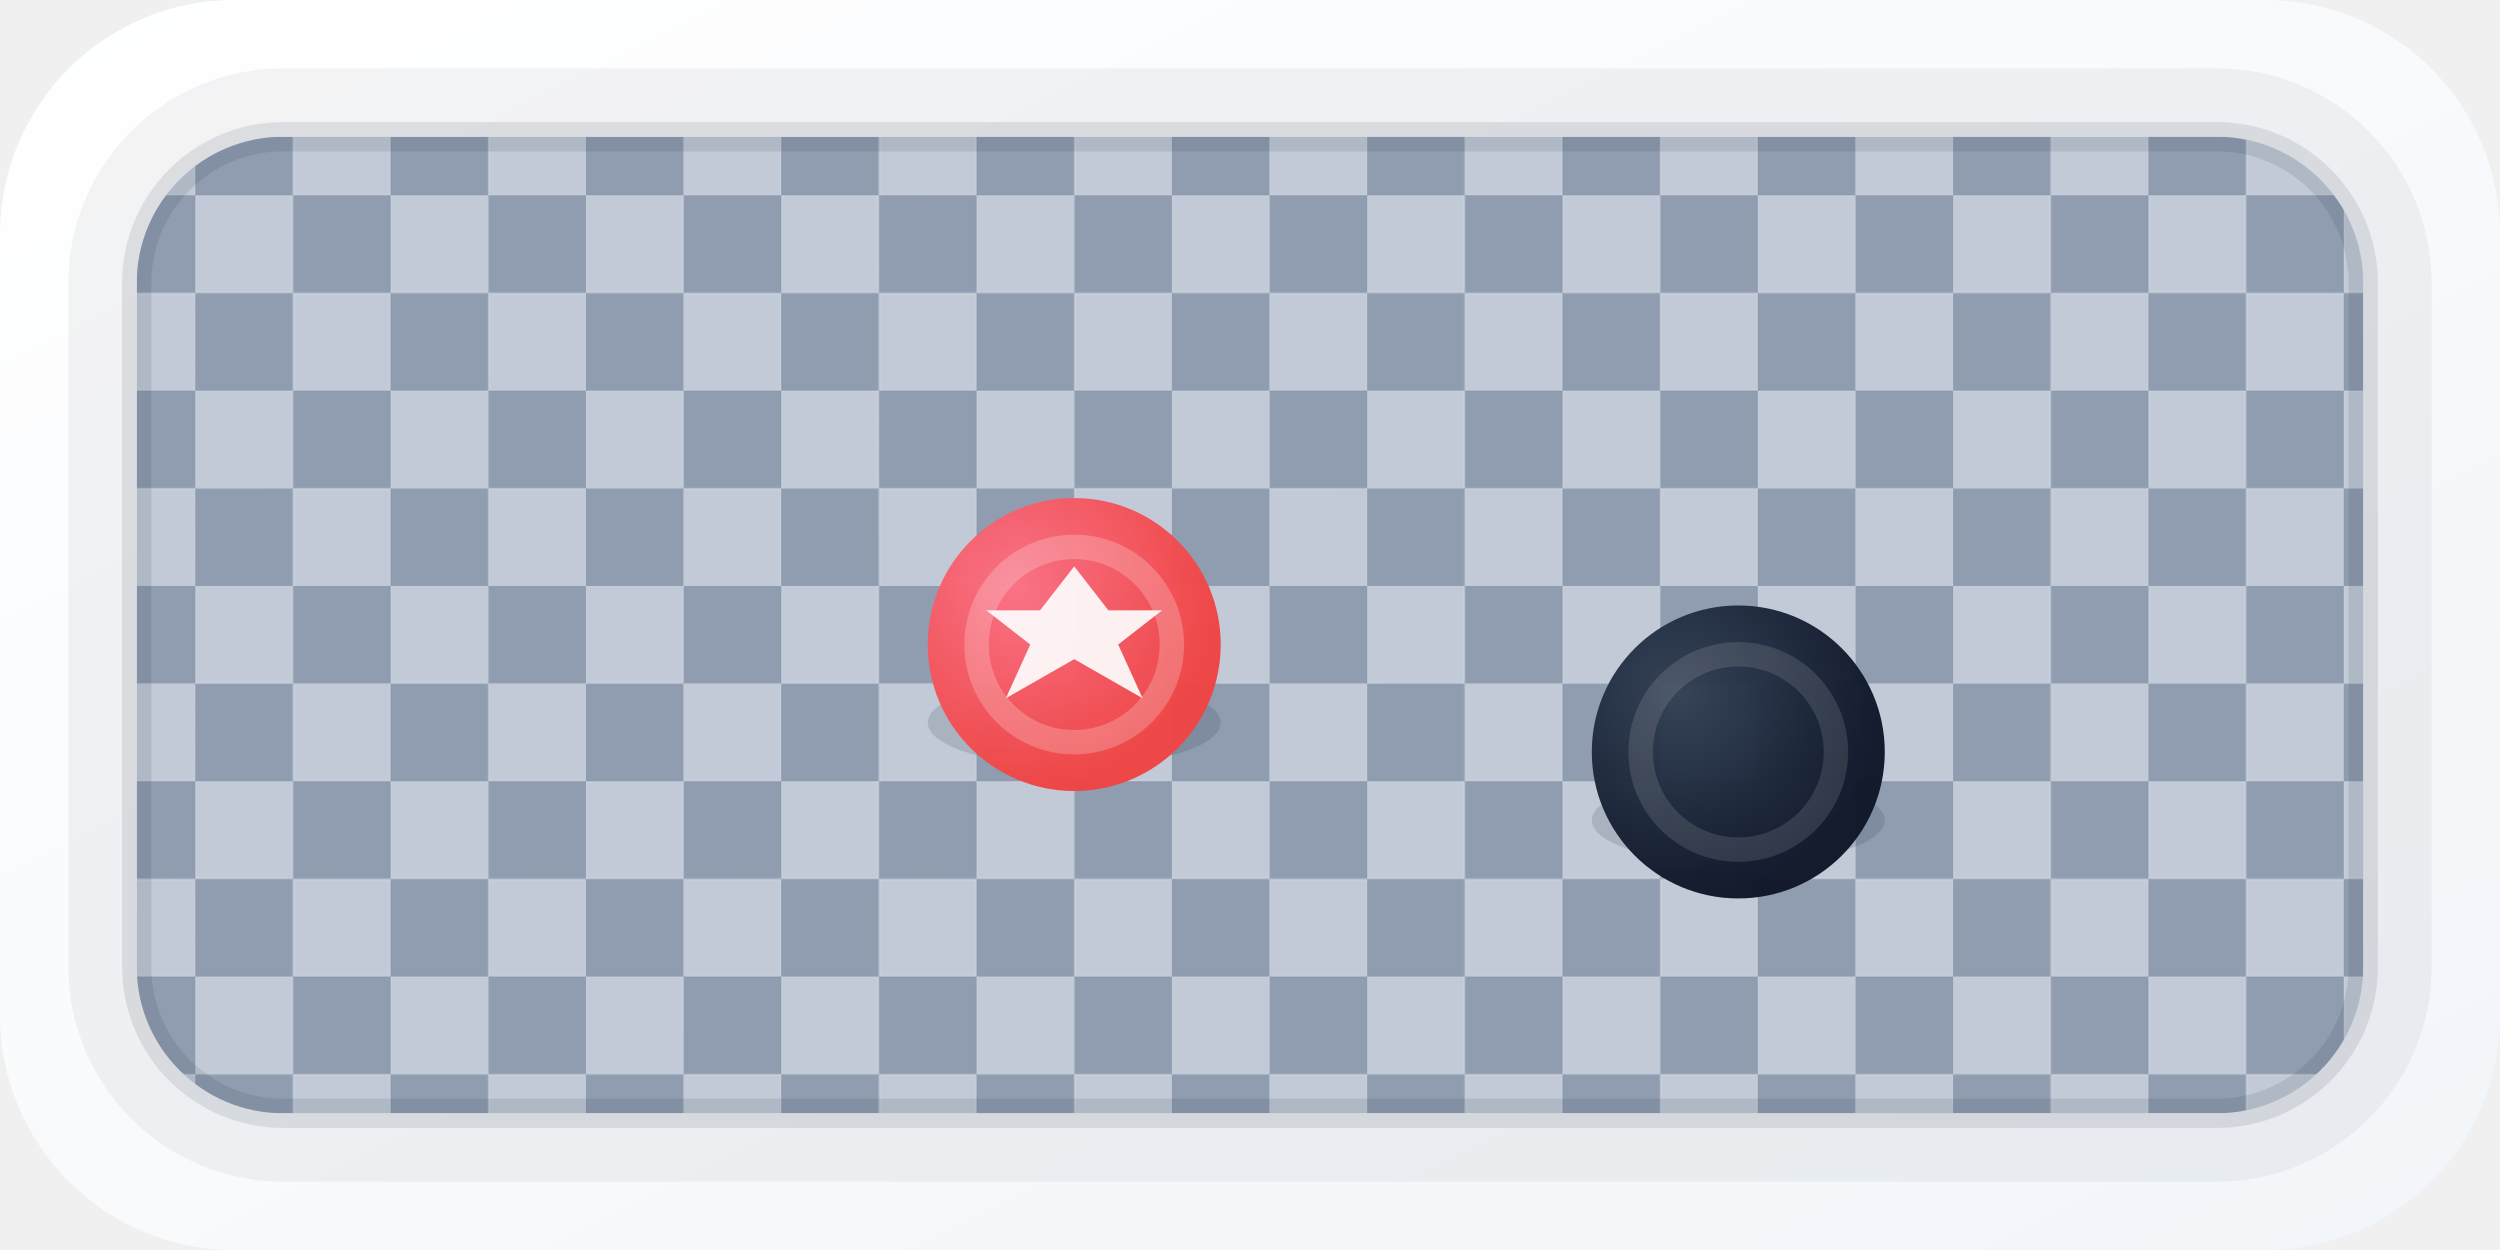
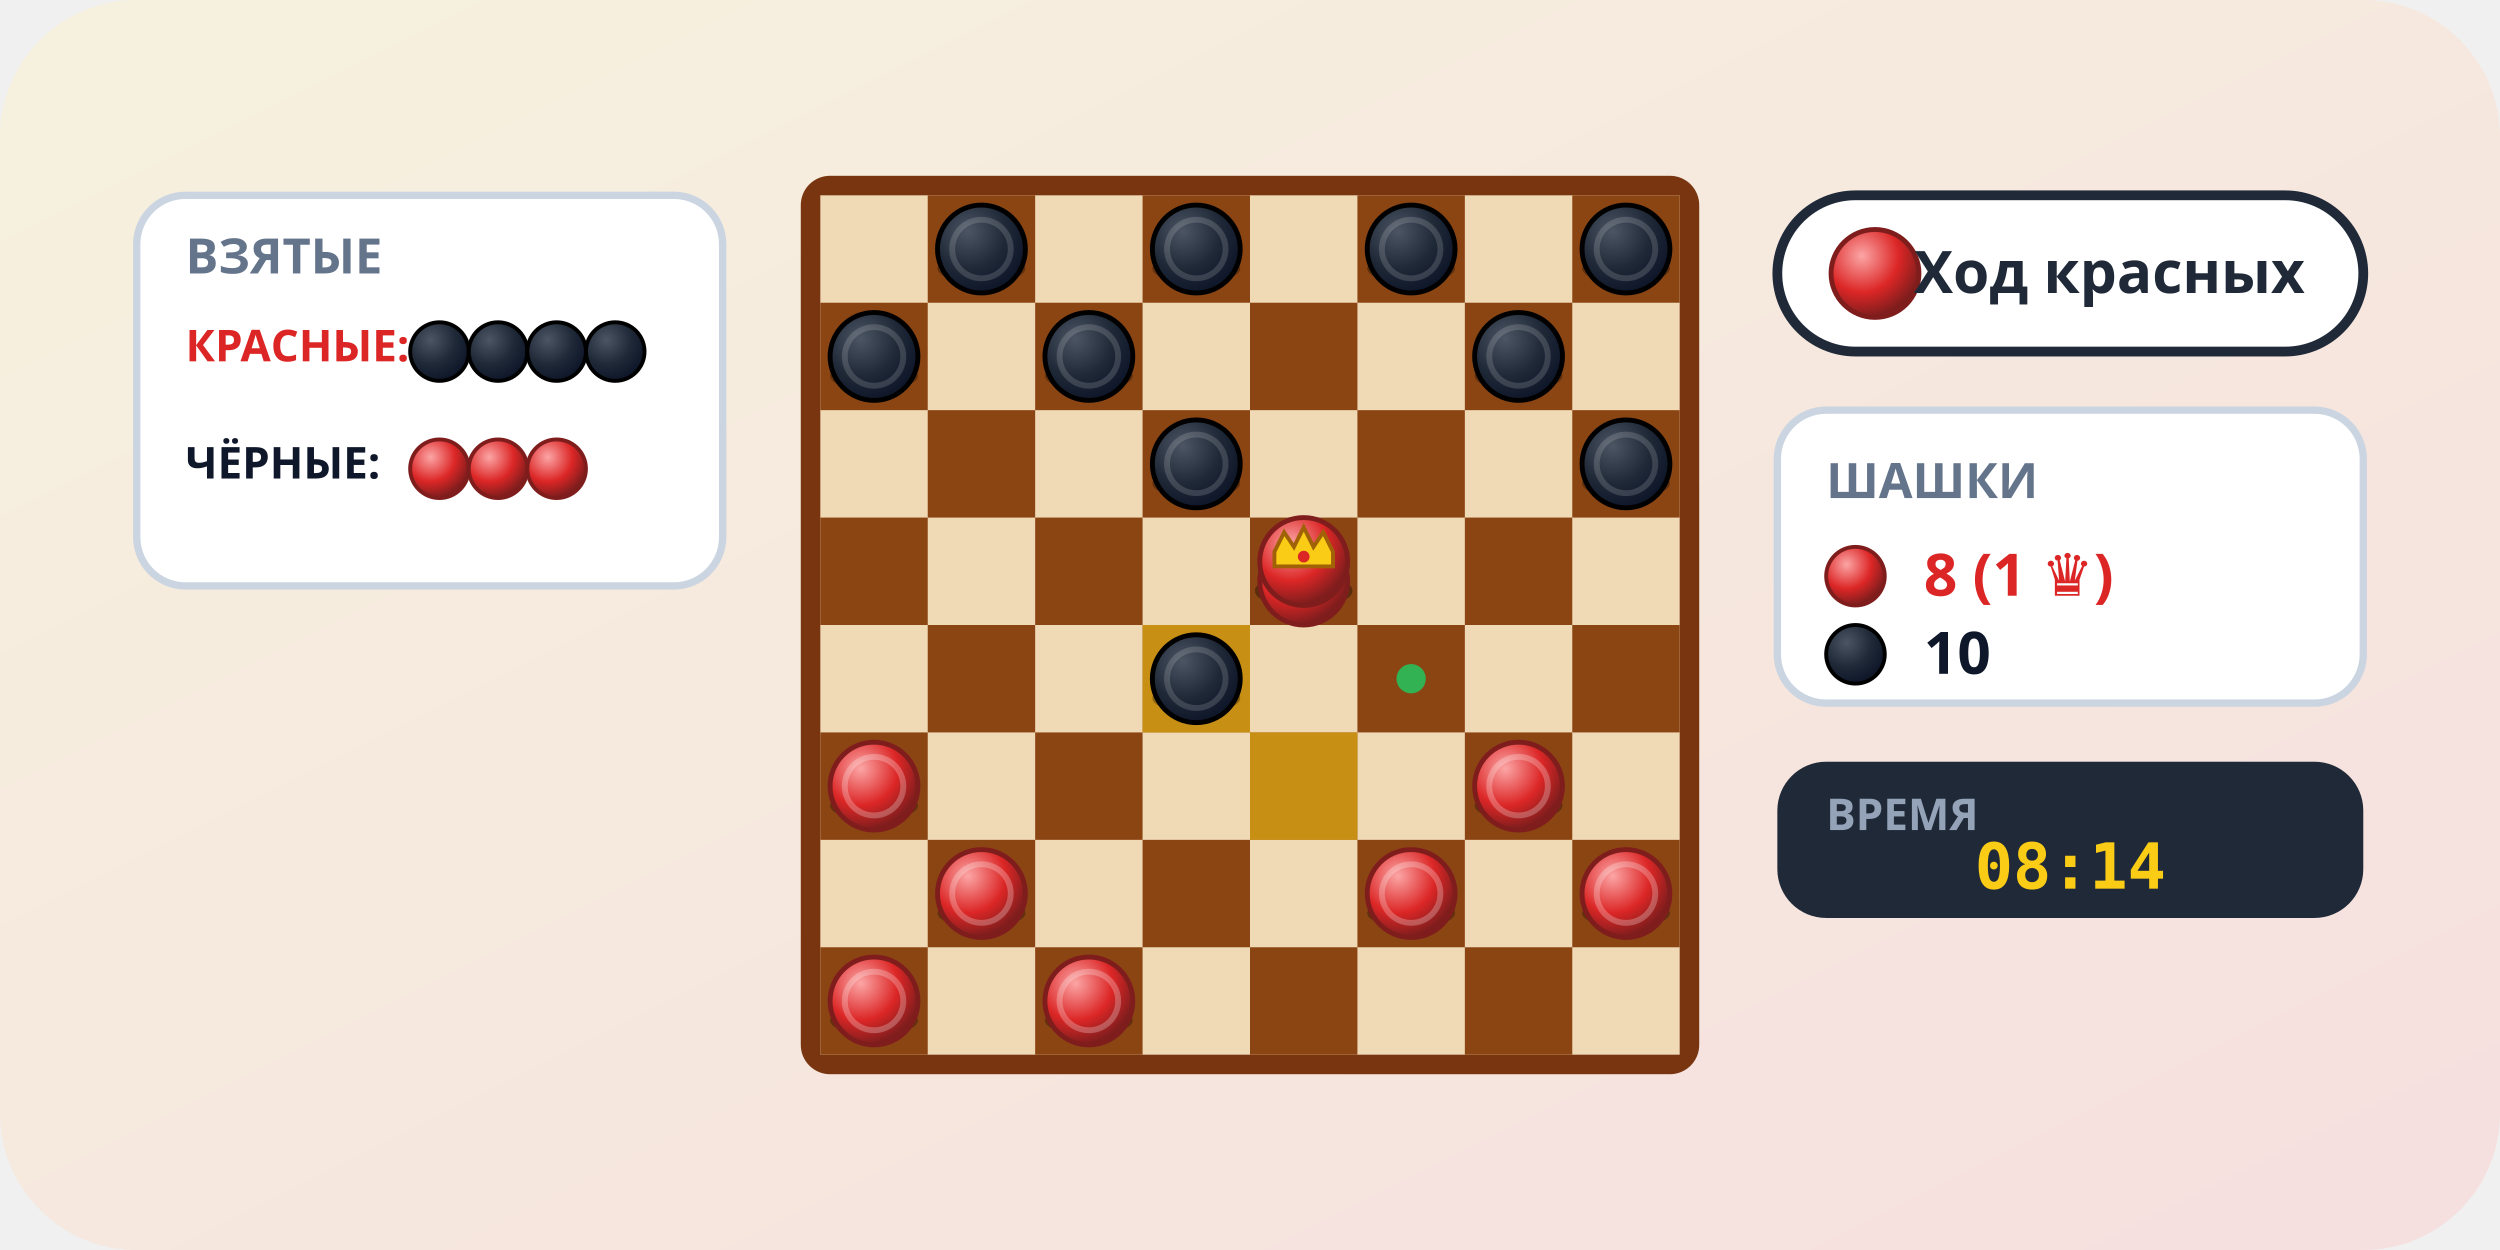
<svg xmlns="http://www.w3.org/2000/svg" viewBox="0 0 512 256" role="img" aria-label="Checkers preview">
  <defs>
-     <linearGradient id="bg" x1="0" y1="0" x2="1" y2="1">
-       <stop offset="0" stop-color="#ffffff" />
-       <stop offset="1" stop-color="#f1f5f9" />
+     <linearGradient id="chkBg" x1="0" y1="0" x2="1" y2="1">
+       <stop offset="0%" stop-color="#FEF3C7" stop-opacity="0.45" />
+       <stop offset="100%" stop-color="#FECACA" stop-opacity="0.45" />
    </linearGradient>
-     <pattern id="board" width="40" height="40" patternUnits="userSpaceOnUse">
-       <rect x="0" y="0" width="20" height="20" fill="#cbd5e1" />
-       <rect x="20" y="20" width="20" height="20" fill="#cbd5e1" />
-       <rect x="20" y="0" width="20" height="20" fill="#94a3b8" />
-       <rect x="0" y="20" width="20" height="20" fill="#94a3b8" />
-     </pattern>
-     <radialGradient id="pieceRed" cx="30%" cy="30%" r="70%">
-       <stop offset="0" stop-color="#fb7185" />
-       <stop offset="1" stop-color="#ef4444" />
+     <radialGradient id="chkRed" cx="35%" cy="30%" r="70%">
+       <stop offset="0%" stop-color="#FCA5A5" />
+       <stop offset="60%" stop-color="#DC2626" />
+       <stop offset="100%" stop-color="#7F1D1D" />
    </radialGradient>
-     <radialGradient id="pieceBlack" cx="30%" cy="30%" r="70%">
-       <stop offset="0" stop-color="#334155" />
-       <stop offset="1" stop-color="#0f172a" />
+     <radialGradient id="chkDark" cx="35%" cy="30%" r="70%">
+       <stop offset="0%" stop-color="#4B5563" />
+       <stop offset="60%" stop-color="#1F2937" />
+       <stop offset="100%" stop-color="#0F172A" />
    </radialGradient>
-     <clipPath id="boardClip">
-       <rect x="28" y="28" width="456" height="200" rx="30" />
-     </clipPath>
  </defs>
-   <rect x="0" y="0" width="512" height="256" rx="48" fill="url(#bg)" />
-   <rect x="14" y="14" width="484" height="228" rx="44" fill="#0f172a" opacity="0.05" />
-   <g clip-path="url(#boardClip)">
-     <rect x="28" y="28" width="456" height="200" fill="url(#board)" opacity="0.95" />
-     <rect x="28" y="28" width="456" height="200" fill="#0f172a" opacity="0.06" />
+   <rect width="512" height="256" rx="28" fill="url(#chkBg)" />
+   <rect x="164" y="36" width="184" height="184" rx="6" fill="#78350F" />
+   <rect x="168" y="40" width="176" height="176" fill="#F0D9B5" />
+   <g fill="#8B4513">
+     <rect x="190" y="40" width="22" height="22" />
+     <rect x="234" y="40" width="22" height="22" />
+     <rect x="278" y="40" width="22" height="22" />
+     <rect x="322" y="40" width="22" height="22" />
+     <rect x="168" y="62" width="22" height="22" />
+     <rect x="212" y="62" width="22" height="22" />
+     <rect x="256" y="62" width="22" height="22" />
+     <rect x="300" y="62" width="22" height="22" />
+     <rect x="190" y="84" width="22" height="22" />
+     <rect x="234" y="84" width="22" height="22" />
+     <rect x="278" y="84" width="22" height="22" />
+     <rect x="322" y="84" width="22" height="22" />
+     <rect x="168" y="106" width="22" height="22" />
+     <rect x="212" y="106" width="22" height="22" />
+     <rect x="256" y="106" width="22" height="22" />
+     <rect x="300" y="106" width="22" height="22" />
+     <rect x="190" y="128" width="22" height="22" />
+     <rect x="234" y="128" width="22" height="22" />
+     <rect x="278" y="128" width="22" height="22" />
+     <rect x="322" y="128" width="22" height="22" />
+     <rect x="168" y="150" width="22" height="22" />
+     <rect x="212" y="150" width="22" height="22" />
+     <rect x="256" y="150" width="22" height="22" />
+     <rect x="300" y="150" width="22" height="22" />
+     <rect x="190" y="172" width="22" height="22" />
+     <rect x="234" y="172" width="22" height="22" />
+     <rect x="278" y="172" width="22" height="22" />
+     <rect x="322" y="172" width="22" height="22" />
+     <rect x="168" y="194" width="22" height="22" />
+     <rect x="212" y="194" width="22" height="22" />
+     <rect x="256" y="194" width="22" height="22" />
+     <rect x="300" y="194" width="22" height="22" />
  </g>
-   <g opacity="0.98">
-     <ellipse cx="220" cy="148" rx="30" ry="9" fill="#0f172a" opacity="0.14" />
-     <ellipse cx="356" cy="168" rx="30" ry="9" fill="#0f172a" opacity="0.14" />
-     <circle cx="220" cy="132" r="30" fill="url(#pieceRed)" />
-     <circle cx="220" cy="132" r="20" fill="none" stroke="#ffffff" stroke-opacity="0.22" stroke-width="5" />
-     <path d="M220 116l7 9h11l-9 7 5 11-14-8-14 8 5-11-9-7h11z" fill="#ffffff" opacity="0.92" />
-     <circle cx="356" cy="154" r="30" fill="url(#pieceBlack)" />
-     <circle cx="356" cy="154" r="20" fill="none" stroke="#ffffff" stroke-opacity="0.12" stroke-width="5" />
+   <rect x="234" y="128" width="22" height="22" fill="#FACC15" opacity="0.55" />
+   <rect x="256" y="150" width="22" height="22" fill="#FACC15" opacity="0.55" />
+   <circle cx="289" cy="139" r="3" fill="#22C55E" opacity="0.85" />
+   <circle cx="311" cy="161" r="3" fill="#22C55E" opacity="0.85" />
+   <g>
+     <ellipse cx="201" cy="55" rx="9" ry="3" fill="#000" opacity="0.3" />
+     <circle cx="201" cy="51" r="9" fill="url(#chkDark)" stroke="#000" stroke-width="1" />
+     <circle cx="201" cy="51" r="6" fill="none" stroke="#FFF" stroke-opacity="0.15" stroke-width="1.2" />
  </g>
-   <rect x="28" y="28" width="456" height="200" rx="30" fill="none" stroke="#0f172a" stroke-opacity="0.10" stroke-width="6" />
+   <g>
+     <ellipse cx="245" cy="55" rx="9" ry="3" fill="#000" opacity="0.3" />
+     <circle cx="245" cy="51" r="9" fill="url(#chkDark)" stroke="#000" stroke-width="1" />
+     <circle cx="245" cy="51" r="6" fill="none" stroke="#FFF" stroke-opacity="0.15" stroke-width="1.2" />
+   </g>
+   <g>
+     <ellipse cx="289" cy="55" rx="9" ry="3" fill="#000" opacity="0.3" />
+     <circle cx="289" cy="51" r="9" fill="url(#chkDark)" stroke="#000" stroke-width="1" />
+     <circle cx="289" cy="51" r="6" fill="none" stroke="#FFF" stroke-opacity="0.15" stroke-width="1.2" />
+   </g>
+   <g>
+     <ellipse cx="333" cy="55" rx="9" ry="3" fill="#000" opacity="0.3" />
+     <circle cx="333" cy="51" r="9" fill="url(#chkDark)" stroke="#000" stroke-width="1" />
+     <circle cx="333" cy="51" r="6" fill="none" stroke="#FFF" stroke-opacity="0.15" stroke-width="1.2" />
+   </g>
+   <g>
+     <ellipse cx="179" cy="77" rx="9" ry="3" fill="#000" opacity="0.3" />
+     <circle cx="179" cy="73" r="9" fill="url(#chkDark)" stroke="#000" stroke-width="1" />
+     <circle cx="179" cy="73" r="6" fill="none" stroke="#FFF" stroke-opacity="0.15" stroke-width="1.2" />
+   </g>
+   <g>
+     <ellipse cx="223" cy="77" rx="9" ry="3" fill="#000" opacity="0.3" />
+     <circle cx="223" cy="73" r="9" fill="url(#chkDark)" stroke="#000" stroke-width="1" />
+     <circle cx="223" cy="73" r="6" fill="none" stroke="#FFF" stroke-opacity="0.15" stroke-width="1.2" />
+   </g>
+   <g>
+     <ellipse cx="311" cy="77" rx="9" ry="3" fill="#000" opacity="0.3" />
+     <circle cx="311" cy="73" r="9" fill="url(#chkDark)" stroke="#000" stroke-width="1" />
+     <circle cx="311" cy="73" r="6" fill="none" stroke="#FFF" stroke-opacity="0.15" stroke-width="1.2" />
+   </g>
+   <g>
+     <ellipse cx="245" cy="99" rx="9" ry="3" fill="#000" opacity="0.3" />
+     <circle cx="245" cy="95" r="9" fill="url(#chkDark)" stroke="#000" stroke-width="1" />
+     <circle cx="245" cy="95" r="6" fill="none" stroke="#FFF" stroke-opacity="0.15" stroke-width="1.2" />
+   </g>
+   <g>
+     <ellipse cx="333" cy="99" rx="9" ry="3" fill="#000" opacity="0.3" />
+     <circle cx="333" cy="95" r="9" fill="url(#chkDark)" stroke="#000" stroke-width="1" />
+     <circle cx="333" cy="95" r="6" fill="none" stroke="#FFF" stroke-opacity="0.15" stroke-width="1.2" />
+   </g>
+   <g>
+     <ellipse cx="245" cy="143" rx="9" ry="3" fill="#000" opacity="0.3" />
+     <circle cx="245" cy="139" r="9" fill="url(#chkDark)" stroke="#000" stroke-width="1" />
+     <circle cx="245" cy="139" r="6" fill="none" stroke="#FFF" stroke-opacity="0.15" stroke-width="1.2" />
+   </g>
+   <g>
+     <ellipse cx="179" cy="165" rx="9" ry="3" fill="#000" opacity="0.3" />
+     <circle cx="179" cy="161" r="9" fill="url(#chkRed)" stroke="#7F1D1D" stroke-width="1" />
+     <circle cx="179" cy="161" r="6" fill="none" stroke="#FFF" stroke-opacity="0.25" stroke-width="1.2" />
+   </g>
+   <g>
+     <ellipse cx="311" cy="165" rx="9" ry="3" fill="#000" opacity="0.3" />
+     <circle cx="311" cy="161" r="9" fill="url(#chkRed)" stroke="#7F1D1D" stroke-width="1" />
+     <circle cx="311" cy="161" r="6" fill="none" stroke="#FFF" stroke-opacity="0.25" stroke-width="1.2" />
+   </g>
+   <g>
+     <ellipse cx="201" cy="187" rx="9" ry="3" fill="#000" opacity="0.3" />
+     <circle cx="201" cy="183" r="9" fill="url(#chkRed)" stroke="#7F1D1D" stroke-width="1" />
+     <circle cx="201" cy="183" r="6" fill="none" stroke="#FFF" stroke-opacity="0.25" stroke-width="1.2" />
+   </g>
+   <g>
+     <ellipse cx="289" cy="187" rx="9" ry="3" fill="#000" opacity="0.3" />
+     <circle cx="289" cy="183" r="9" fill="url(#chkRed)" stroke="#7F1D1D" stroke-width="1" />
+     <circle cx="289" cy="183" r="6" fill="none" stroke="#FFF" stroke-opacity="0.25" stroke-width="1.2" />
+   </g>
+   <g>
+     <ellipse cx="333" cy="187" rx="9" ry="3" fill="#000" opacity="0.3" />
+     <circle cx="333" cy="183" r="9" fill="url(#chkRed)" stroke="#7F1D1D" stroke-width="1" />
+     <circle cx="333" cy="183" r="6" fill="none" stroke="#FFF" stroke-opacity="0.25" stroke-width="1.2" />
+   </g>
+   <g>
+     <ellipse cx="179" cy="209" rx="9" ry="3" fill="#000" opacity="0.3" />
+     <circle cx="179" cy="205" r="9" fill="url(#chkRed)" stroke="#7F1D1D" stroke-width="1" />
+     <circle cx="179" cy="205" r="6" fill="none" stroke="#FFF" stroke-opacity="0.25" stroke-width="1.2" />
+   </g>
+   <g>
+     <ellipse cx="223" cy="209" rx="9" ry="3" fill="#000" opacity="0.3" />
+     <circle cx="223" cy="205" r="9" fill="url(#chkRed)" stroke="#7F1D1D" stroke-width="1" />
+     <circle cx="223" cy="205" r="6" fill="none" stroke="#FFF" stroke-opacity="0.25" stroke-width="1.2" />
+   </g>
+   <g>
+     <ellipse cx="267" cy="121" rx="10" ry="3.5" fill="#000" opacity="0.35" />
+     <circle cx="267" cy="119" r="9" fill="url(#chkRed)" stroke="#7F1D1D" stroke-width="1" />
+     <circle cx="267" cy="115" r="9" fill="url(#chkRed)" stroke="#7F1D1D" stroke-width="1" />
+     <path d="M 261,113 L 263,109 L 265,112 L 267,108 L 269,112 L 271,109 L 273,113 L 273,116 L 261,116 Z" fill="#FACC15" stroke="#A16207" stroke-width="0.8" />
+     <circle cx="267" cy="114" r="1.2" fill="#DC2626" />
+   </g>
+   <g transform="translate(28, 40)">
+     <rect width="120" height="80" rx="10" fill="white" stroke="#CBD5E1" stroke-width="1.5" />
+     <text x="10" y="16" font-family="sans-serif" font-weight="bold" font-size="10" fill="#64748B">ВЗЯТЫЕ</text>
+     <text x="10" y="34" font-family="sans-serif" font-weight="bold" font-size="9" fill="#DC2626">КРАСНЫЕ:</text>
+     <g>
+       <circle cx="62" cy="32" r="6" fill="url(#chkDark)" stroke="#000" stroke-width="0.8" />
+       <circle cx="74" cy="32" r="6" fill="url(#chkDark)" stroke="#000" stroke-width="0.8" />
+       <circle cx="86" cy="32" r="6" fill="url(#chkDark)" stroke="#000" stroke-width="0.8" />
+       <circle cx="98" cy="32" r="6" fill="url(#chkDark)" stroke="#000" stroke-width="0.8" />
+     </g>
+     <text x="10" y="58" font-family="sans-serif" font-weight="bold" font-size="9" fill="#0F172A">ЧЁРНЫЕ:</text>
+     <g>
+       <circle cx="62" cy="56" r="6" fill="url(#chkRed)" stroke="#7F1D1D" stroke-width="0.8" />
+       <circle cx="74" cy="56" r="6" fill="url(#chkRed)" stroke="#7F1D1D" stroke-width="0.8" />
+       <circle cx="86" cy="56" r="6" fill="url(#chkRed)" stroke="#7F1D1D" stroke-width="0.8" />
+     </g>
+   </g>
+   <g transform="translate(364, 40)">
+     <rect width="120" height="32" rx="16" fill="white" stroke="#1F2937" stroke-width="2" />
+     <circle cx="20" cy="16" r="9" fill="url(#chkRed)" stroke="#7F1D1D" stroke-width="1" />
+     <text x="68" y="20" text-anchor="middle" font-family="sans-serif" font-weight="bold" font-size="12" fill="#1F2937">Ход красных</text>
+   </g>
+   <g transform="translate(364, 84)">
+     <rect width="120" height="60" rx="10" fill="white" stroke="#CBD5E1" stroke-width="1.5" />
+     <text x="10" y="18" font-family="sans-serif" font-weight="bold" font-size="10" fill="#64748B">ШАШКИ</text>
+     <g font-family="sans-serif" font-weight="bold" font-size="12" fill="#0F172A">
+       <circle cx="16" cy="34" r="6" fill="url(#chkRed)" stroke="#7F1D1D" stroke-width="0.8" />
+       <text x="30" y="38" fill="#DC2626">8 (1 ♛)</text>
+       <circle cx="16" cy="50" r="6" fill="url(#chkDark)" stroke="#000" stroke-width="0.8" />
+       <text x="30" y="54" fill="#0F172A">10</text>
+     </g>
+   </g>
+   <g transform="translate(364, 156)">
+     <rect width="120" height="32" rx="10" fill="#1F2937" />
+     <text x="10" y="14" font-family="sans-serif" font-weight="bold" font-size="9" fill="#94A3B8">ВРЕМЯ</text>
+     <text x="60" y="26" text-anchor="middle" font-family="monospace" font-weight="900" font-size="13" fill="#FACC15">08:14</text>
+   </g>
</svg>
